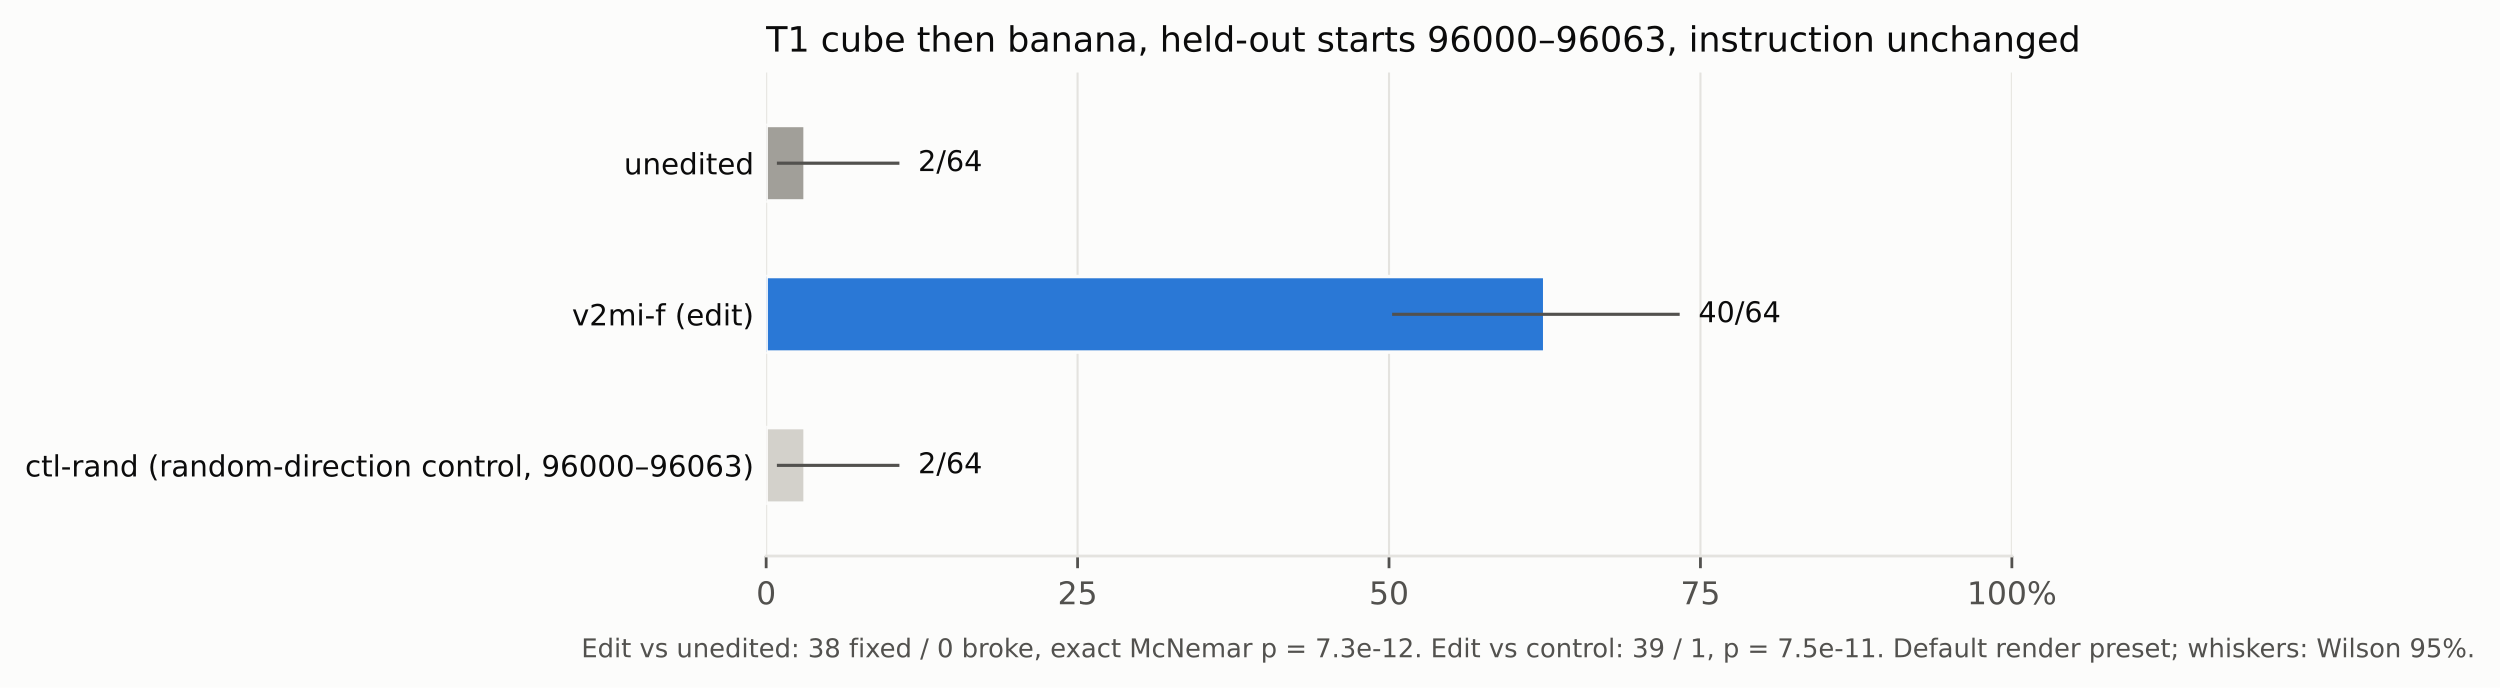
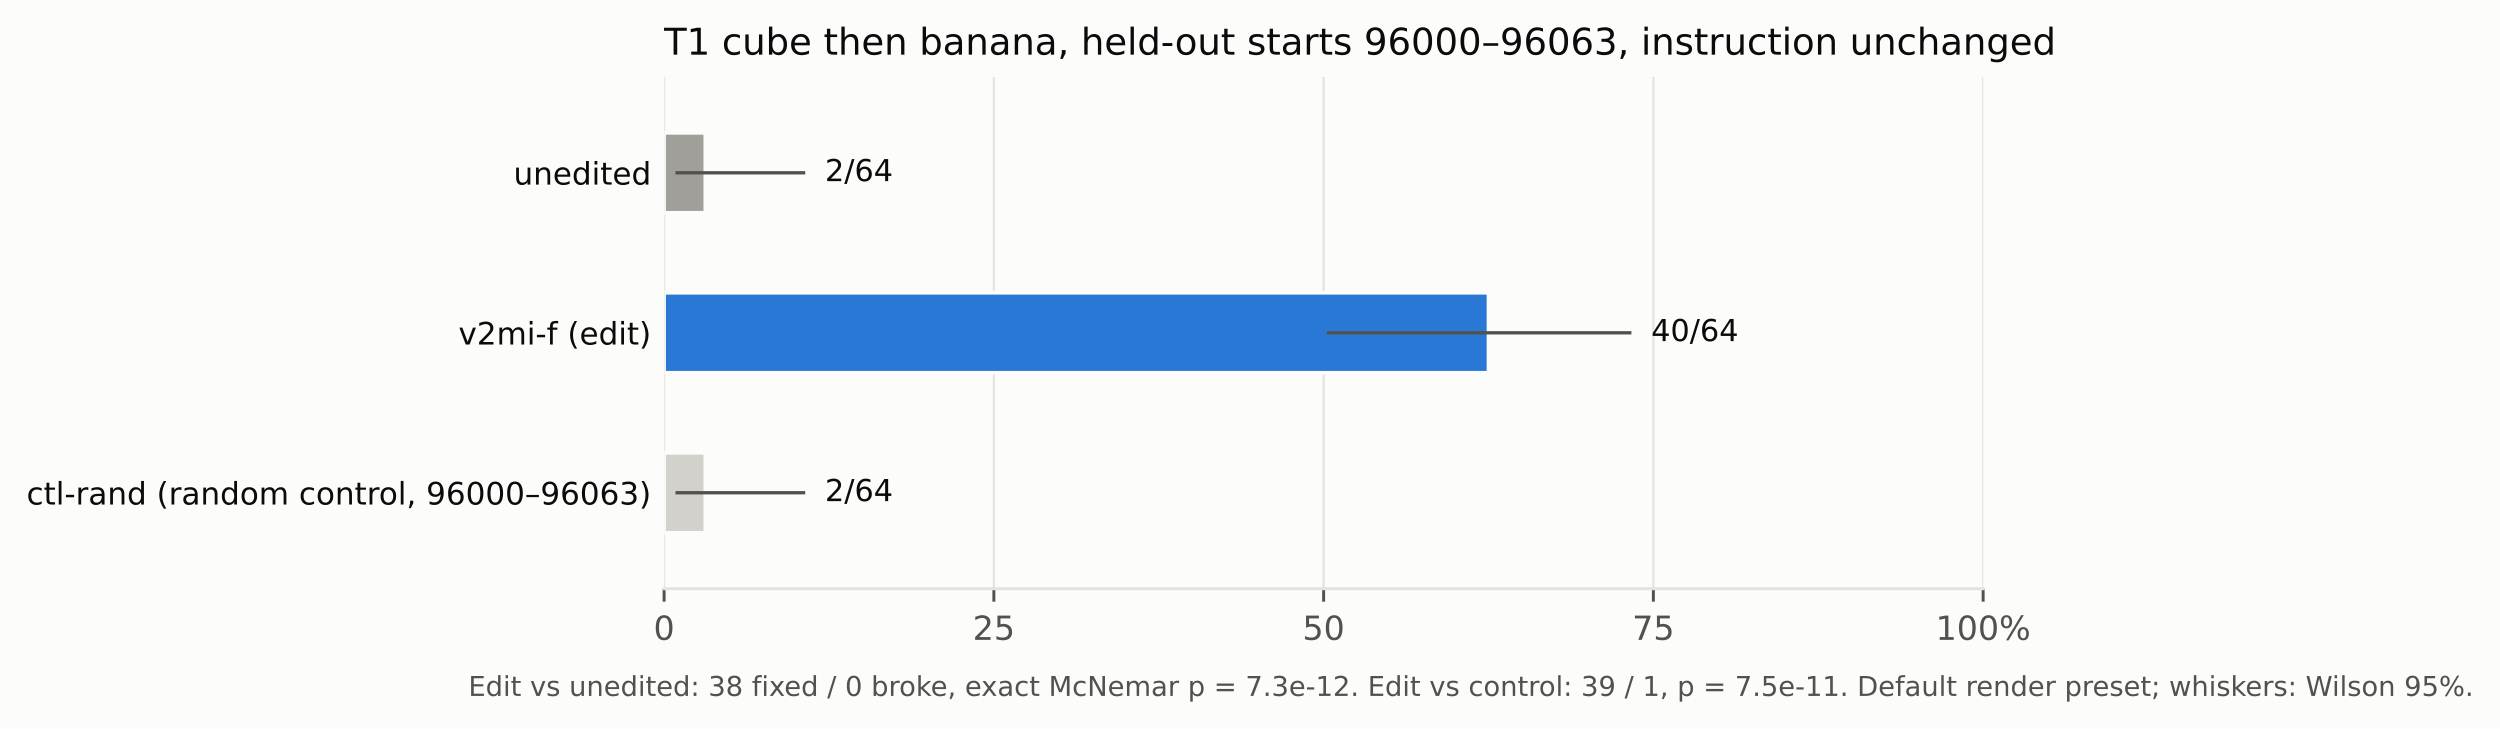
- <svg xmlns="http://www.w3.org/2000/svg" xmlns:xlink="http://www.w3.org/1999/xlink" width="716.699pt" height="197.16pt" viewBox="0 0 716.699 197.16" version="1.1">
+ <svg xmlns="http://www.w3.org/2000/svg" xmlns:xlink="http://www.w3.org/1999/xlink" width="676.861pt" height="197.16pt" viewBox="0 0 676.861 197.16" version="1.1">
  <defs>
    <style type="text/css">*{stroke-linejoin: round; stroke-linecap: butt}</style>
  </defs>
  <g id="figure_1">
    <g id="patch_1">
-       <path d="M -0 197.16  L 716.699 197.16  L 716.699 0  L -0 0  z " style="fill: #fcfcfb" />
+       <path d="M -0 197.16  L 676.861 197.16  L 676.861 0  L -0 0  z " style="fill: #fcfcfb" />
    </g>
    <g id="axes_1">
      <g id="patch_2">
-         <path d="M 219.641 159.398  L 576.761 159.398  L 576.761 20.798  L 219.641 20.798  z " style="fill: #fcfcfb" />
+         <path d="M 179.803 159.398  L 536.923 159.398  L 536.923 20.798  L 179.803 20.798  z " style="fill: #fcfcfb" />
      </g>
      <g id="matplotlib.axis_1">
        <g id="xtick_1">
          <g id="line2d_1">
-             <path d="M 219.641 159.398  L 219.641 20.798  " clip-path="url(#p57d821f466)" style="fill: none; stroke: #e4e3df; stroke-width: 0.6; stroke-linecap: square" />
+             <path d="M 179.803 159.398  L 179.803 20.798  " clip-path="url(#pc82924e629)" style="fill: none; stroke: #e4e3df; stroke-width: 0.6; stroke-linecap: square" />
          </g>
          <g id="line2d_2">
            <defs>
-               <path id="m3c1017e8fc" d="M 0 0  L 0 3.5  " style="stroke: #52514e; stroke-width: 0.8" />
+               <path id="mfa025e8cab" d="M 0 0  L 0 3.5  " style="stroke: #52514e; stroke-width: 0.8" />
            </defs>
            <g>
-               <use xlink:href="#m3c1017e8fc" x="219.641" y="159.398" style="fill: #52514e; stroke: #52514e; stroke-width: 0.8" />
+               <use xlink:href="#mfa025e8cab" x="179.803" y="159.398" style="fill: #52514e; stroke: #52514e; stroke-width: 0.8" />
            </g>
          </g>
          <g id="text_1">
-             <text style="font-size: 9px; font-family: 'DejaVu Sans'; text-anchor: middle; fill: #52514e" x="219.641" y="173.237" transform="rotate(-0 219.6408 173.237)">0</text>
+             <text style="font-size: 9px; font-family: 'DejaVu Sans'; text-anchor: middle; fill: #52514e" x="179.803" y="173.237" transform="rotate(-0 179.8025 173.237)">0</text>
          </g>
        </g>
        <g id="xtick_2">
          <g id="line2d_3">
-             <path d="M 308.921 159.398  L 308.921 20.798  " clip-path="url(#p57d821f466)" style="fill: none; stroke: #e4e3df; stroke-width: 0.6; stroke-linecap: square" />
+             <path d="M 269.082 159.398  L 269.082 20.798  " clip-path="url(#pc82924e629)" style="fill: none; stroke: #e4e3df; stroke-width: 0.6; stroke-linecap: square" />
          </g>
          <g id="line2d_4">
            <g>
-               <use xlink:href="#m3c1017e8fc" x="308.921" y="159.398" style="fill: #52514e; stroke: #52514e; stroke-width: 0.8" />
+               <use xlink:href="#mfa025e8cab" x="269.082" y="159.398" style="fill: #52514e; stroke: #52514e; stroke-width: 0.8" />
            </g>
          </g>
          <g id="text_2">
-             <text style="font-size: 9px; font-family: 'DejaVu Sans'; text-anchor: middle; fill: #52514e" x="308.921" y="173.237" transform="rotate(-0 308.9208 173.237)">25</text>
+             <text style="font-size: 9px; font-family: 'DejaVu Sans'; text-anchor: middle; fill: #52514e" x="269.082" y="173.237" transform="rotate(-0 269.0825 173.237)">25</text>
          </g>
        </g>
        <g id="xtick_3">
          <g id="line2d_5">
-             <path d="M 398.201 159.398  L 398.201 20.798  " clip-path="url(#p57d821f466)" style="fill: none; stroke: #e4e3df; stroke-width: 0.6; stroke-linecap: square" />
+             <path d="M 358.363 159.398  L 358.363 20.798  " clip-path="url(#pc82924e629)" style="fill: none; stroke: #e4e3df; stroke-width: 0.6; stroke-linecap: square" />
          </g>
          <g id="line2d_6">
            <g>
-               <use xlink:href="#m3c1017e8fc" x="398.201" y="159.398" style="fill: #52514e; stroke: #52514e; stroke-width: 0.8" />
+               <use xlink:href="#mfa025e8cab" x="358.363" y="159.398" style="fill: #52514e; stroke: #52514e; stroke-width: 0.8" />
            </g>
          </g>
          <g id="text_3">
-             <text style="font-size: 9px; font-family: 'DejaVu Sans'; text-anchor: middle; fill: #52514e" x="398.201" y="173.237" transform="rotate(-0 398.2008 173.237)">50</text>
+             <text style="font-size: 9px; font-family: 'DejaVu Sans'; text-anchor: middle; fill: #52514e" x="358.363" y="173.237" transform="rotate(-0 358.3625 173.237)">50</text>
          </g>
        </g>
        <g id="xtick_4">
          <g id="line2d_7">
-             <path d="M 487.481 159.398  L 487.481 20.798  " clip-path="url(#p57d821f466)" style="fill: none; stroke: #e4e3df; stroke-width: 0.6; stroke-linecap: square" />
+             <path d="M 447.642 159.398  L 447.642 20.798  " clip-path="url(#pc82924e629)" style="fill: none; stroke: #e4e3df; stroke-width: 0.6; stroke-linecap: square" />
          </g>
          <g id="line2d_8">
            <g>
-               <use xlink:href="#m3c1017e8fc" x="487.481" y="159.398" style="fill: #52514e; stroke: #52514e; stroke-width: 0.8" />
+               <use xlink:href="#mfa025e8cab" x="447.642" y="159.398" style="fill: #52514e; stroke: #52514e; stroke-width: 0.8" />
            </g>
          </g>
          <g id="text_4">
-             <text style="font-size: 9px; font-family: 'DejaVu Sans'; text-anchor: middle; fill: #52514e" x="487.481" y="173.237" transform="rotate(-0 487.4808 173.237)">75</text>
+             <text style="font-size: 9px; font-family: 'DejaVu Sans'; text-anchor: middle; fill: #52514e" x="447.642" y="173.237" transform="rotate(-0 447.6425 173.237)">75</text>
          </g>
        </g>
        <g id="xtick_5">
          <g id="line2d_9">
-             <path d="M 576.761 159.398  L 576.761 20.798  " clip-path="url(#p57d821f466)" style="fill: none; stroke: #e4e3df; stroke-width: 0.6; stroke-linecap: square" />
+             <path d="M 536.923 159.398  L 536.923 20.798  " clip-path="url(#pc82924e629)" style="fill: none; stroke: #e4e3df; stroke-width: 0.6; stroke-linecap: square" />
          </g>
          <g id="line2d_10">
            <g>
-               <use xlink:href="#m3c1017e8fc" x="576.761" y="159.398" style="fill: #52514e; stroke: #52514e; stroke-width: 0.8" />
+               <use xlink:href="#mfa025e8cab" x="536.923" y="159.398" style="fill: #52514e; stroke: #52514e; stroke-width: 0.8" />
            </g>
          </g>
          <g id="text_5">
-             <text style="font-size: 9px; font-family: 'DejaVu Sans'; text-anchor: middle; fill: #52514e" x="576.761" y="173.237" transform="rotate(-0 576.7608 173.237)">100%</text>
+             <text style="font-size: 9px; font-family: 'DejaVu Sans'; text-anchor: middle; fill: #52514e" x="536.923" y="173.237" transform="rotate(-0 536.9225 173.237)">100%</text>
          </g>
        </g>
      </g>
      <g id="matplotlib.axis_2">
        <g id="ytick_1">
          <g id="line2d_11" />
          <g id="text_6">
-             <text style="font-size: 8.4px; font-family: 'DejaVu Sans'; text-anchor: end; fill: #0b0b0b" x="216.141" y="49.977" transform="rotate(-0 216.1408 49.97728)">unedited</text>
+             <text style="font-size: 8.4px; font-family: 'DejaVu Sans'; text-anchor: end; fill: #0b0b0b" x="176.303" y="49.977" transform="rotate(-0 176.3025 49.97728)">unedited</text>
          </g>
        </g>
        <g id="ytick_2">
          <g id="line2d_12" />
          <g id="text_7">
-             <text style="font-size: 8.4px; font-family: 'DejaVu Sans'; text-anchor: end; fill: #0b0b0b" x="216.141" y="93.29" transform="rotate(-0 216.1408 93.28978)">v2mi-f (edit)</text>
+             <text style="font-size: 8.4px; font-family: 'DejaVu Sans'; text-anchor: end; fill: #0b0b0b" x="176.303" y="93.29" transform="rotate(-0 176.3025 93.28978)">v2mi-f (edit)</text>
          </g>
        </g>
        <g id="ytick_3">
          <g id="line2d_13" />
          <g id="text_8">
-             <text style="font-size: 8.4px; font-family: 'DejaVu Sans'; text-anchor: end; fill: #0b0b0b" x="216.141" y="136.602" transform="rotate(-0 216.1408 136.6023)">ctl-rand (random-direction control, 96000–96063)</text>
+             <text style="font-size: 8.4px; font-family: 'DejaVu Sans'; text-anchor: end; fill: #0b0b0b" x="176.303" y="136.602" transform="rotate(-0 176.3025 136.6023)">ctl-rand (random control, 96000–96063)</text>
          </g>
        </g>
      </g>
      <g id="patch_3">
-         <path d="M 219.641 35.958  L 230.801 35.958  L 230.801 57.614  L 219.641 57.614  z " clip-path="url(#p57d821f466)" style="fill: #a19f99; stroke: #fcfcfb; stroke-linejoin: miter" />
+         <path d="M 179.803 35.958  L 190.963 35.958  L 190.963 57.614  L 179.803 57.614  z " clip-path="url(#pc82924e629)" style="fill: #a19f99; stroke: #fcfcfb; stroke-linejoin: miter" />
      </g>
      <g id="patch_4">
-         <path d="M 219.641 79.27  L 442.841 79.27  L 442.841 100.927  L 219.641 100.927  z " clip-path="url(#p57d821f466)" style="fill: #2a78d6; stroke: #fcfcfb; stroke-linejoin: miter" />
+         <path d="M 179.803 79.27  L 403.002 79.27  L 403.002 100.927  L 179.803 100.927  z " clip-path="url(#pc82924e629)" style="fill: #2a78d6; stroke: #fcfcfb; stroke-linejoin: miter" />
      </g>
      <g id="patch_5">
-         <path d="M 219.641 122.583  L 230.801 122.583  L 230.801 144.239  L 219.641 144.239  z " clip-path="url(#p57d821f466)" style="fill: #d3d1cb; stroke: #fcfcfb; stroke-linejoin: miter" />
+         <path d="M 179.803 122.583  L 190.963 122.583  L 190.963 144.239  L 179.803 144.239  z " clip-path="url(#pc82924e629)" style="fill: #d3d1cb; stroke: #fcfcfb; stroke-linejoin: miter" />
      </g>
      <g id="line2d_14">
-         <path d="M 222.716 46.786  L 257.843 46.786  " clip-path="url(#p57d821f466)" style="fill: none; stroke: #52514e; stroke-width: 0.9" />
+         <path d="M 182.878 46.786  L 218.005 46.786  " clip-path="url(#pc82924e629)" style="fill: none; stroke: #52514e; stroke-width: 0.9" />
      </g>
      <g id="line2d_15">
-         <path d="M 399.095 90.098  L 481.531 90.098  " clip-path="url(#p57d821f466)" style="fill: none; stroke: #52514e; stroke-width: 0.9" />
+         <path d="M 359.257 90.098  L 441.693 90.098  " clip-path="url(#pc82924e629)" style="fill: none; stroke: #52514e; stroke-width: 0.9" />
      </g>
      <g id="line2d_16">
-         <path d="M 222.716 133.411  L 257.843 133.411  " clip-path="url(#p57d821f466)" style="fill: none; stroke: #52514e; stroke-width: 0.9" />
+         <path d="M 182.878 133.411  L 218.005 133.411  " clip-path="url(#pc82924e629)" style="fill: none; stroke: #52514e; stroke-width: 0.9" />
      </g>
      <g id="patch_6">
-         <path d="M 219.641 159.398  L 576.761 159.398  " style="fill: none; stroke: #e4e3df; stroke-width: 0.8; stroke-linejoin: miter; stroke-linecap: square" />
+         <path d="M 179.803 159.398  L 536.923 159.398  " style="fill: none; stroke: #e4e3df; stroke-width: 0.8; stroke-linejoin: miter; stroke-linecap: square" />
      </g>
      <g id="text_9">
-         <text style="font-size: 8.2px; font-family: 'DejaVu Sans'; text-anchor: start; fill: #0b0b0b" x="263.2" y="49.049" transform="rotate(-0 263.1998 49.04863)">2/64</text>
+         <text style="font-size: 8.2px; font-family: 'DejaVu Sans'; text-anchor: start; fill: #0b0b0b" x="223.361" y="49.049" transform="rotate(-0 223.3615 49.04863)">2/64</text>
      </g>
      <g id="text_10">
-         <text style="font-size: 8.2px; font-family: 'DejaVu Sans'; text-anchor: start; fill: #0b0b0b" x="486.888" y="92.361" transform="rotate(-0 486.8881 92.36113)">40/64</text>
+         <text style="font-size: 8.2px; font-family: 'DejaVu Sans'; text-anchor: start; fill: #0b0b0b" x="447.05" y="92.361" transform="rotate(-0 447.0498 92.36113)">40/64</text>
      </g>
      <g id="text_11">
-         <text style="font-size: 8.2px; font-family: 'DejaVu Sans'; text-anchor: start; fill: #0b0b0b" x="263.2" y="135.674" transform="rotate(-0 263.1998 135.6736)">2/64</text>
+         <text style="font-size: 8.2px; font-family: 'DejaVu Sans'; text-anchor: start; fill: #0b0b0b" x="223.361" y="135.674" transform="rotate(-0 223.3615 135.6736)">2/64</text>
      </g>
      <g id="text_12">
-         <text style="font-size: 10px; font-family: 'DejaVu Sans'; text-anchor: start; fill: #0b0b0b" x="219.641" y="14.798" transform="rotate(-0 219.6408 14.79844)">T1 cube then banana, held-out starts 96000–96063, instruction unchanged</text>
+         <text style="font-size: 10px; font-family: 'DejaVu Sans'; text-anchor: start; fill: #0b0b0b" x="179.803" y="14.798" transform="rotate(-0 179.8025 14.79844)">T1 cube then banana, held-out starts 96000–96063, instruction unchanged</text>
      </g>
    </g>
    <g id="text_13">
-       <text style="font-size: 7.4px; font-family: 'DejaVu Sans'; text-anchor: start; fill: #52514e" x="166.649" y="188.421" transform="rotate(-0 166.6488 188.4213)">Edit vs unedited: 38 fixed / 0 broke, exact McNemar p = 7.3e-12. Edit vs control: 39 / 1, p = 7.5e-11. Default render preset; whiskers: Wilson 95%.</text>
+       <text style="font-size: 7.4px; font-family: 'DejaVu Sans'; text-anchor: start; fill: #52514e" x="126.811" y="188.421" transform="rotate(-0 126.8105 188.4213)">Edit vs unedited: 38 fixed / 0 broke, exact McNemar p = 7.3e-12. Edit vs control: 39 / 1, p = 7.5e-11. Default render preset; whiskers: Wilson 95%.</text>
    </g>
  </g>
  <defs>
-     <clipPath id="p57d821f466">
-       <rect x="219.641" y="20.798" width="357.12" height="138.6" />
+     <clipPath id="pc82924e629">
+       <rect x="179.803" y="20.798" width="357.12" height="138.6" />
    </clipPath>
  </defs>
</svg>
